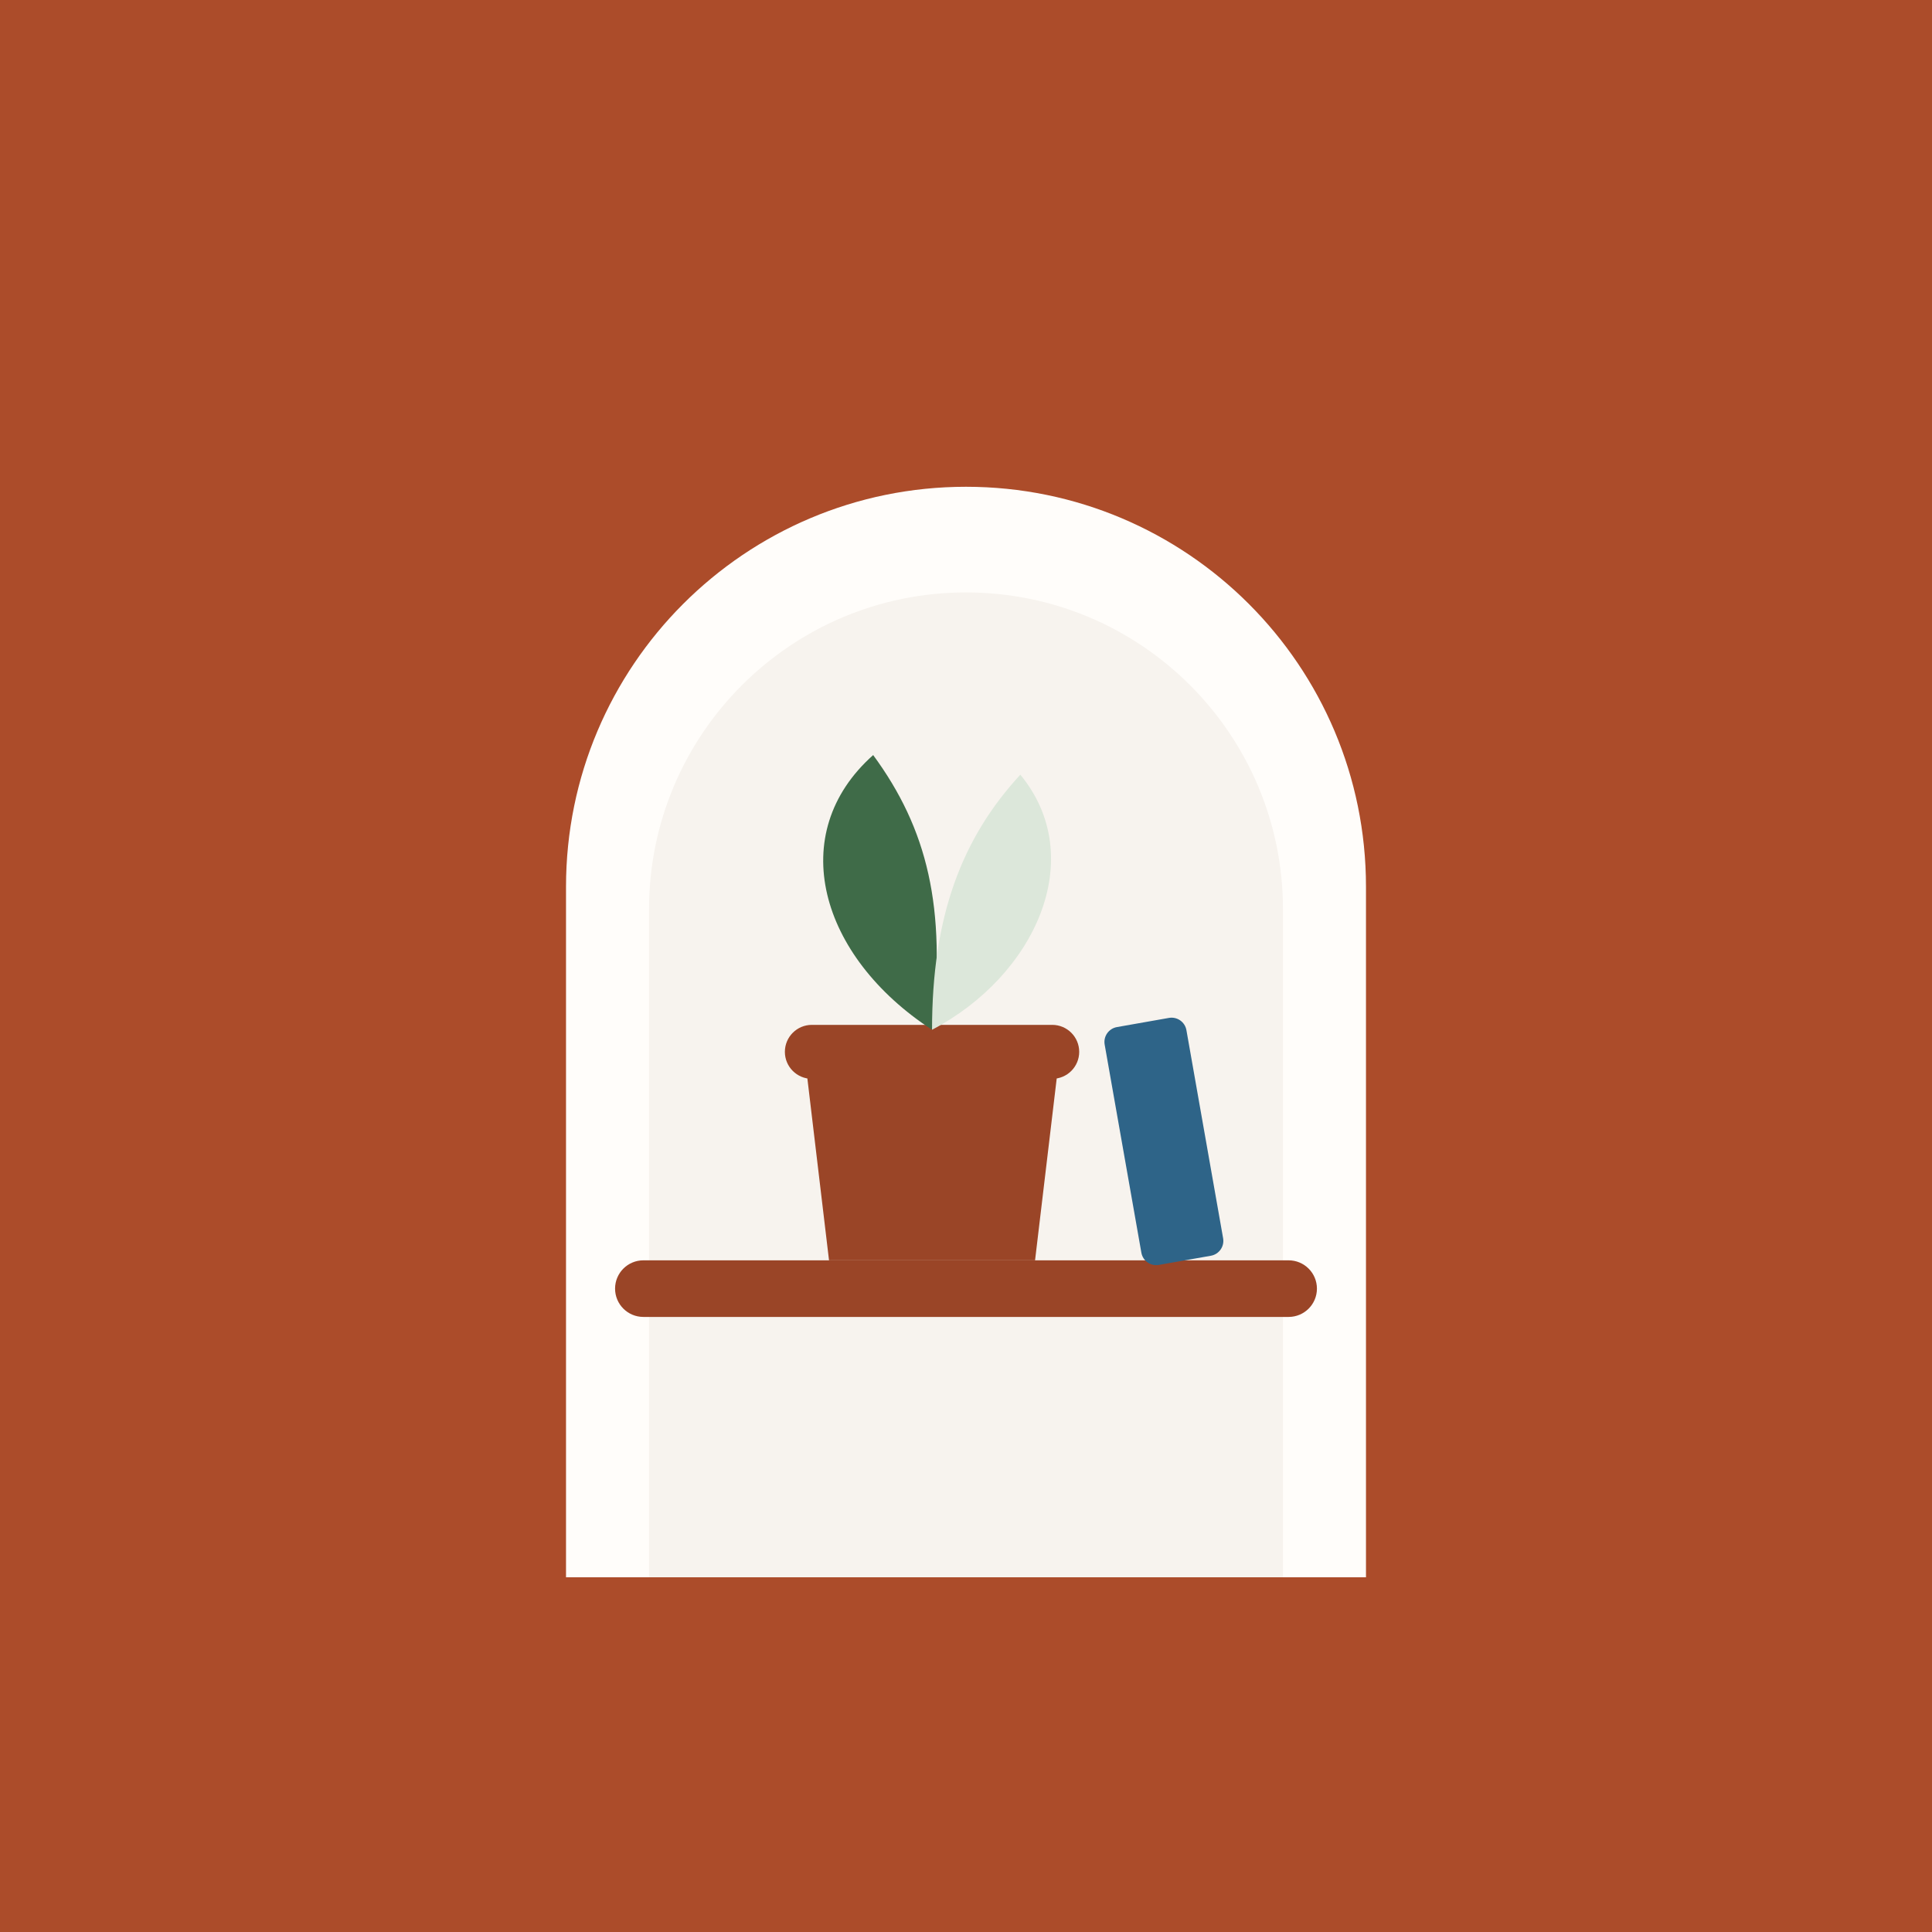
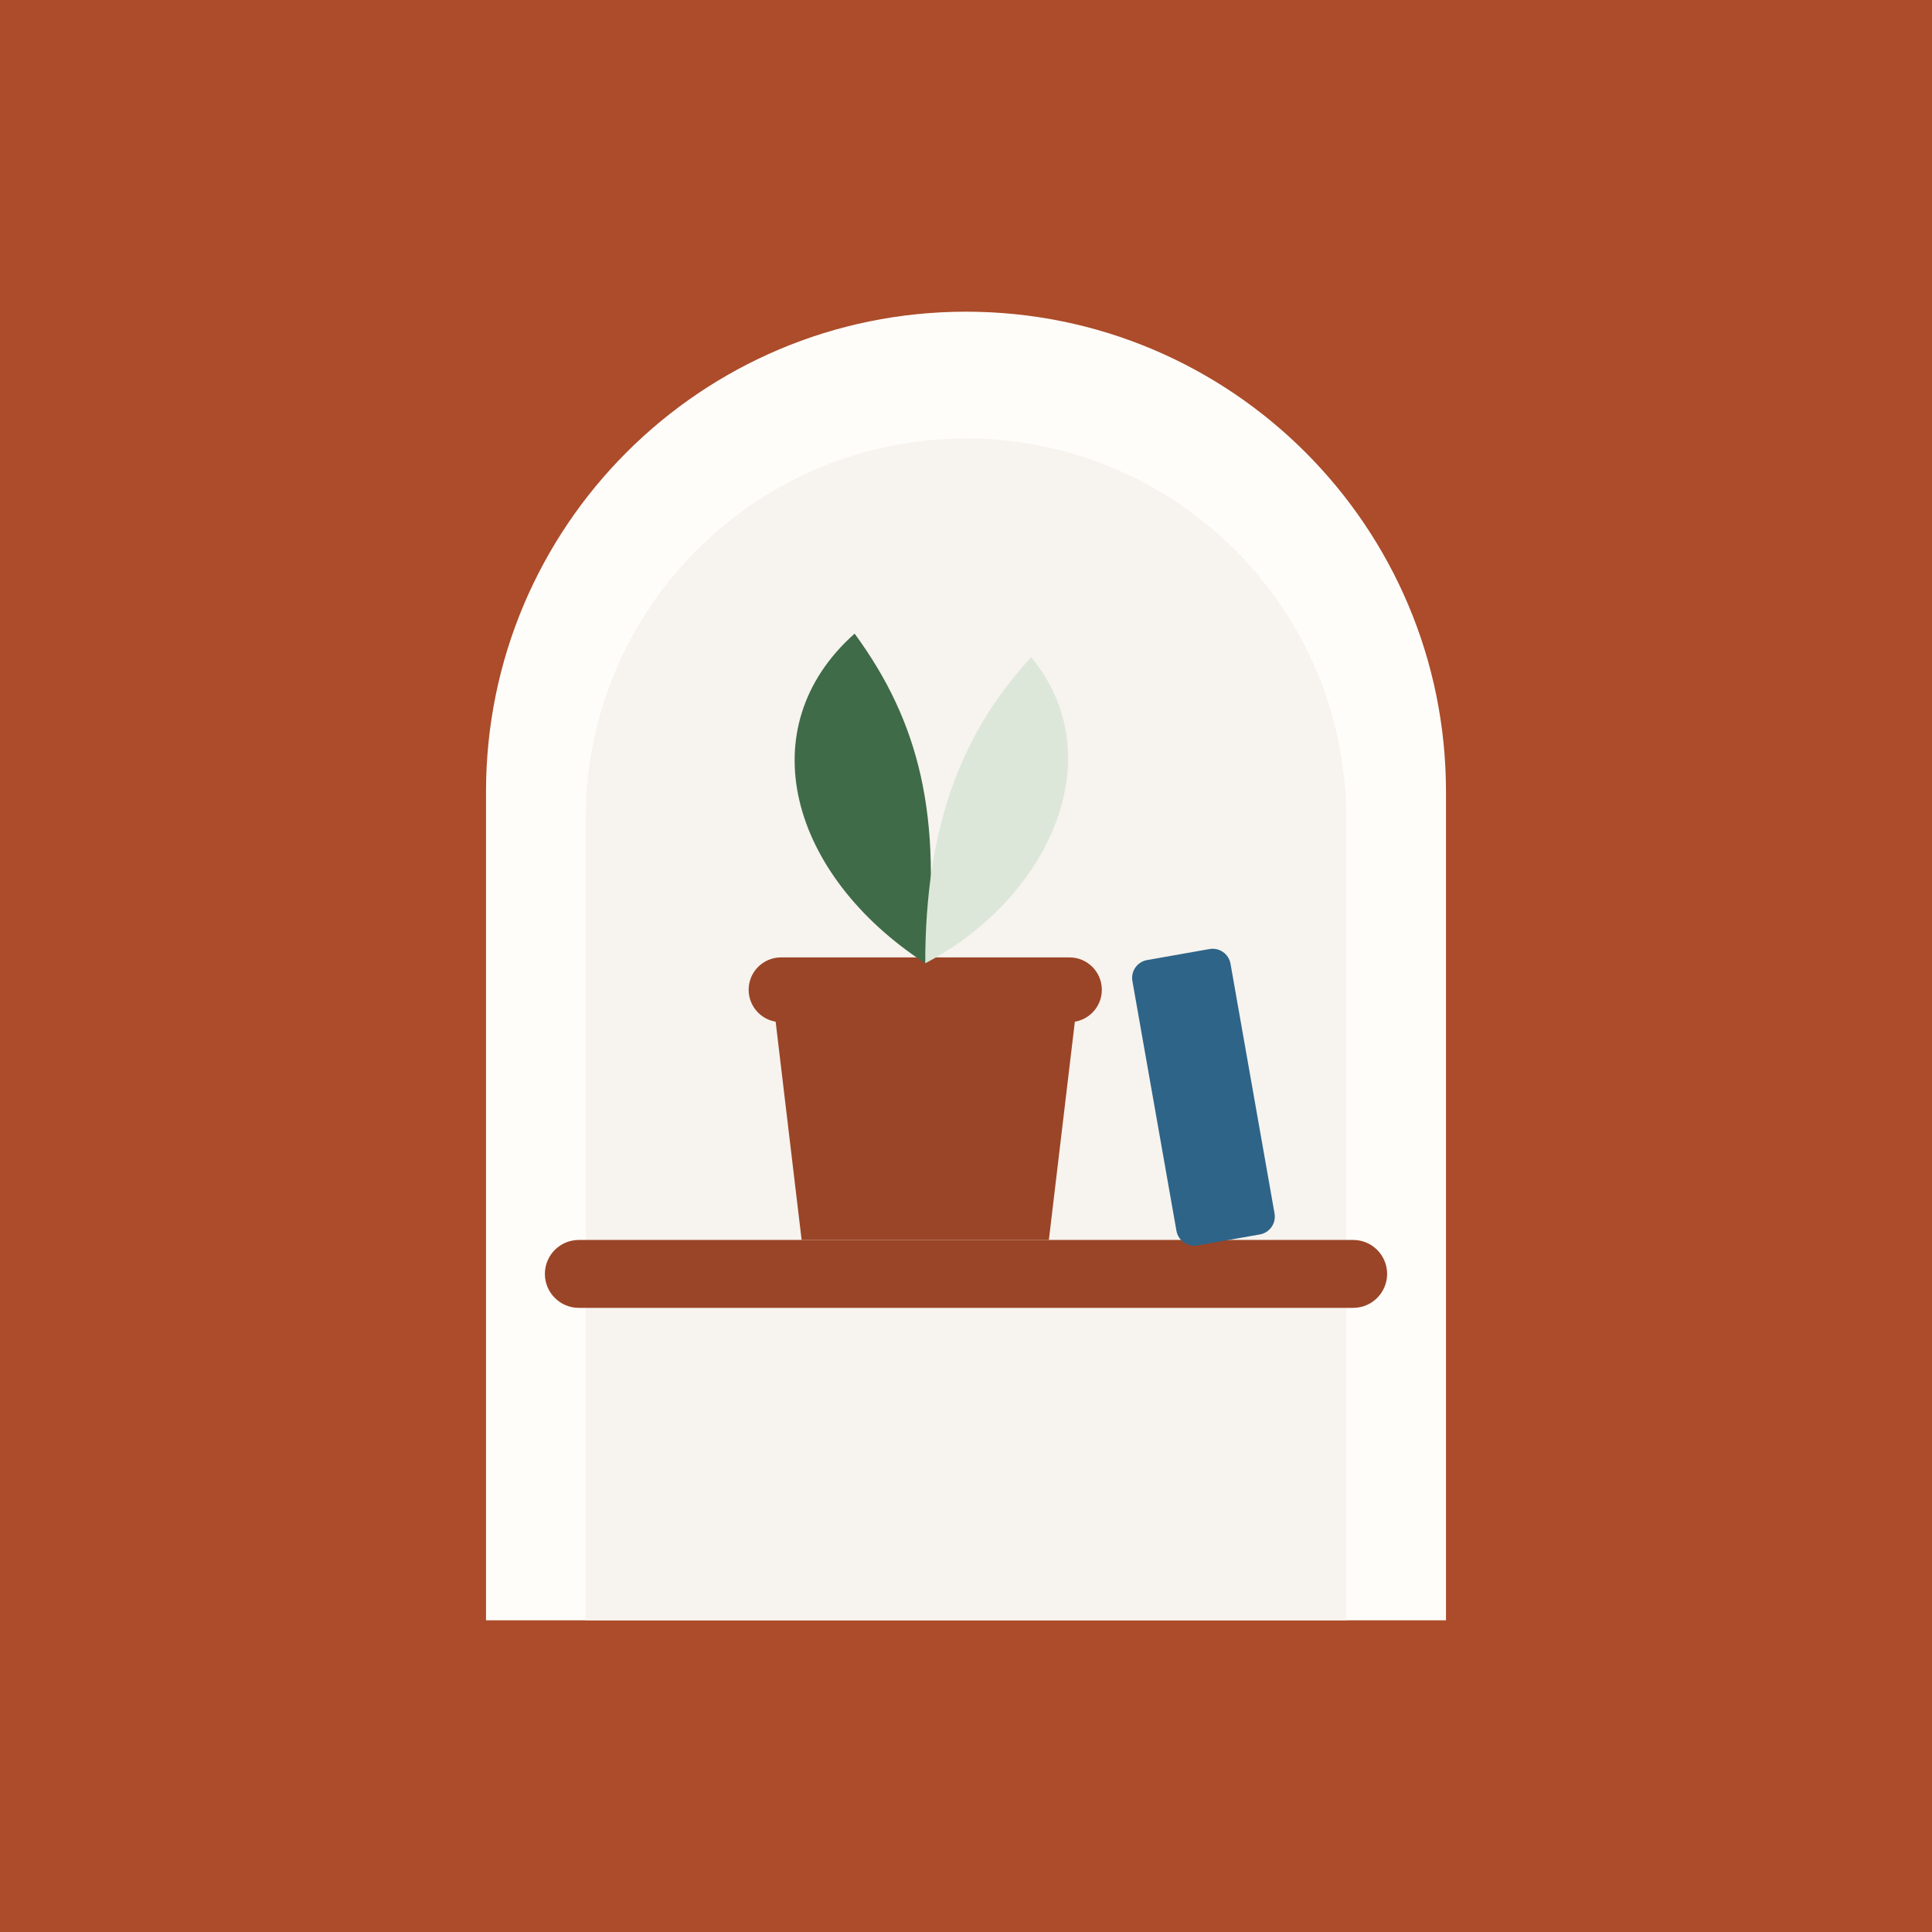
<svg xmlns="http://www.w3.org/2000/svg" viewBox="0 0 1024 1024">
  <rect width="1024" height="1024" fill="#AC4C2A" />
-   <path d="M300 836V470a212 212 0 0 1 424 0v366Z" fill="#FFFDFA" />
-   <path d="M344 836V482a168 168 0 0 1 336 0v354Z" fill="#F7F3EE" />
-   <rect x="326" y="668" width="372" height="30" rx="15" fill="#9A4527" />
-   <g transform="translate(494 668) scale(1.3) translate(-494 -668)">
-     <path d="M452 668l-10-84h104l-10 84Z" fill="#9A4527" />
-     <rect x="434" y="572" width="120" height="22" rx="11" fill="#9A4527" />
-     <path d="M494 574c-46-30-60-80-24-112 22 30 30 62 24 112Z" fill="#3F6B48" />
-     <path d="M494 574c42-22 64-70 36-104-24 26-36 58-36 104Z" fill="#DCE7DA" />
+   <g transform="translate(512 512) scale(1.2) translate(-512 -547)">
+     <path d="M300 836V470a212 212 0 0 1 424 0v366Z" fill="#FFFDFA" />
+     <path d="M344 836V482a168 168 0 0 1 336 0v354Z" fill="#F7F3EE" />
  </g>
-   <rect x="606" y="540" width="44" height="128" rx="8" fill="#2E6488" transform="rotate(-10 628 668)" />
+   <g transform="translate(512 512) scale(1.2) translate(-512 -547)">
+     <rect x="326" y="668" width="372" height="30" rx="15" fill="#9A4527" />
+     <g transform="translate(494 668) scale(1.3) translate(-494 -668)">
+       <path d="M452 668l-10-84h104l-10 84Z" fill="#9A4527" />
+       <rect x="434" y="572" width="120" height="22" rx="11" fill="#9A4527" />
+       <path d="M494 574c-46-30-60-80-24-112 22 30 30 62 24 112Z" fill="#3F6B48" />
+       <path d="M494 574c42-22 64-70 36-104-24 26-36 58-36 104Z" fill="#DCE7DA" />
+     </g>
+     <rect x="606" y="540" width="44" height="128" rx="8" fill="#2E6488" transform="rotate(-10 628 668)" />
+   </g>
</svg>
